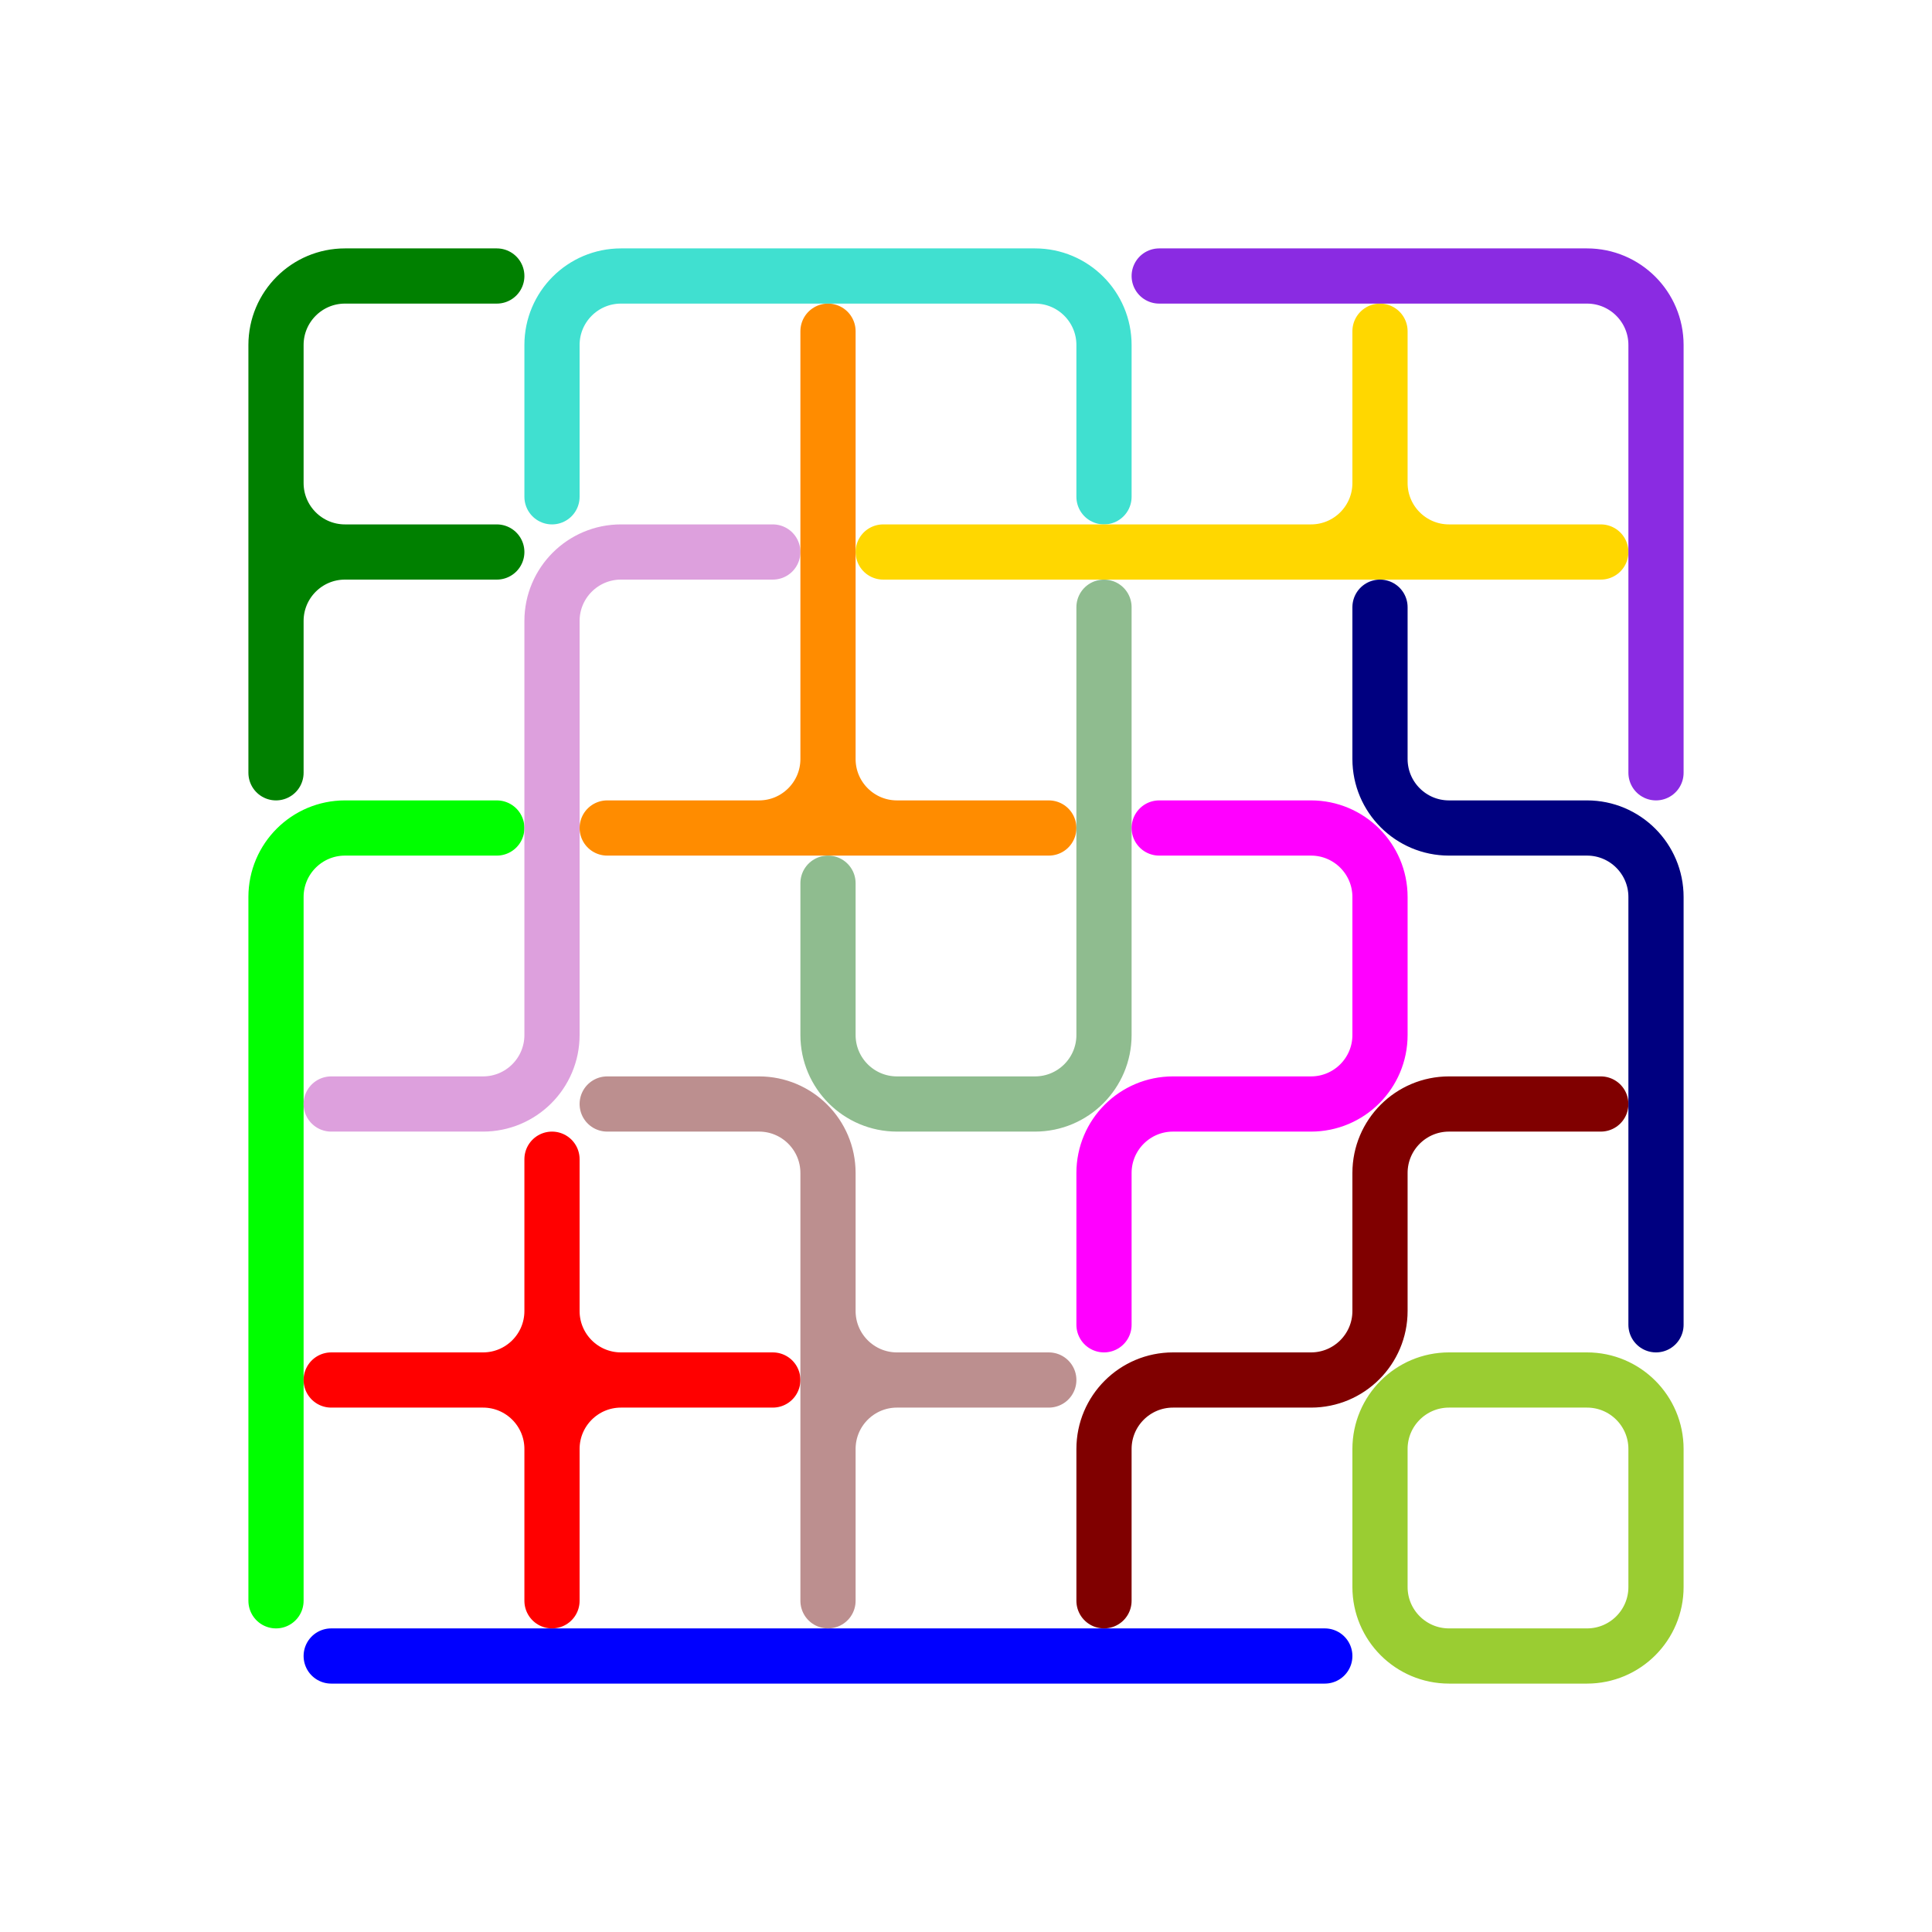
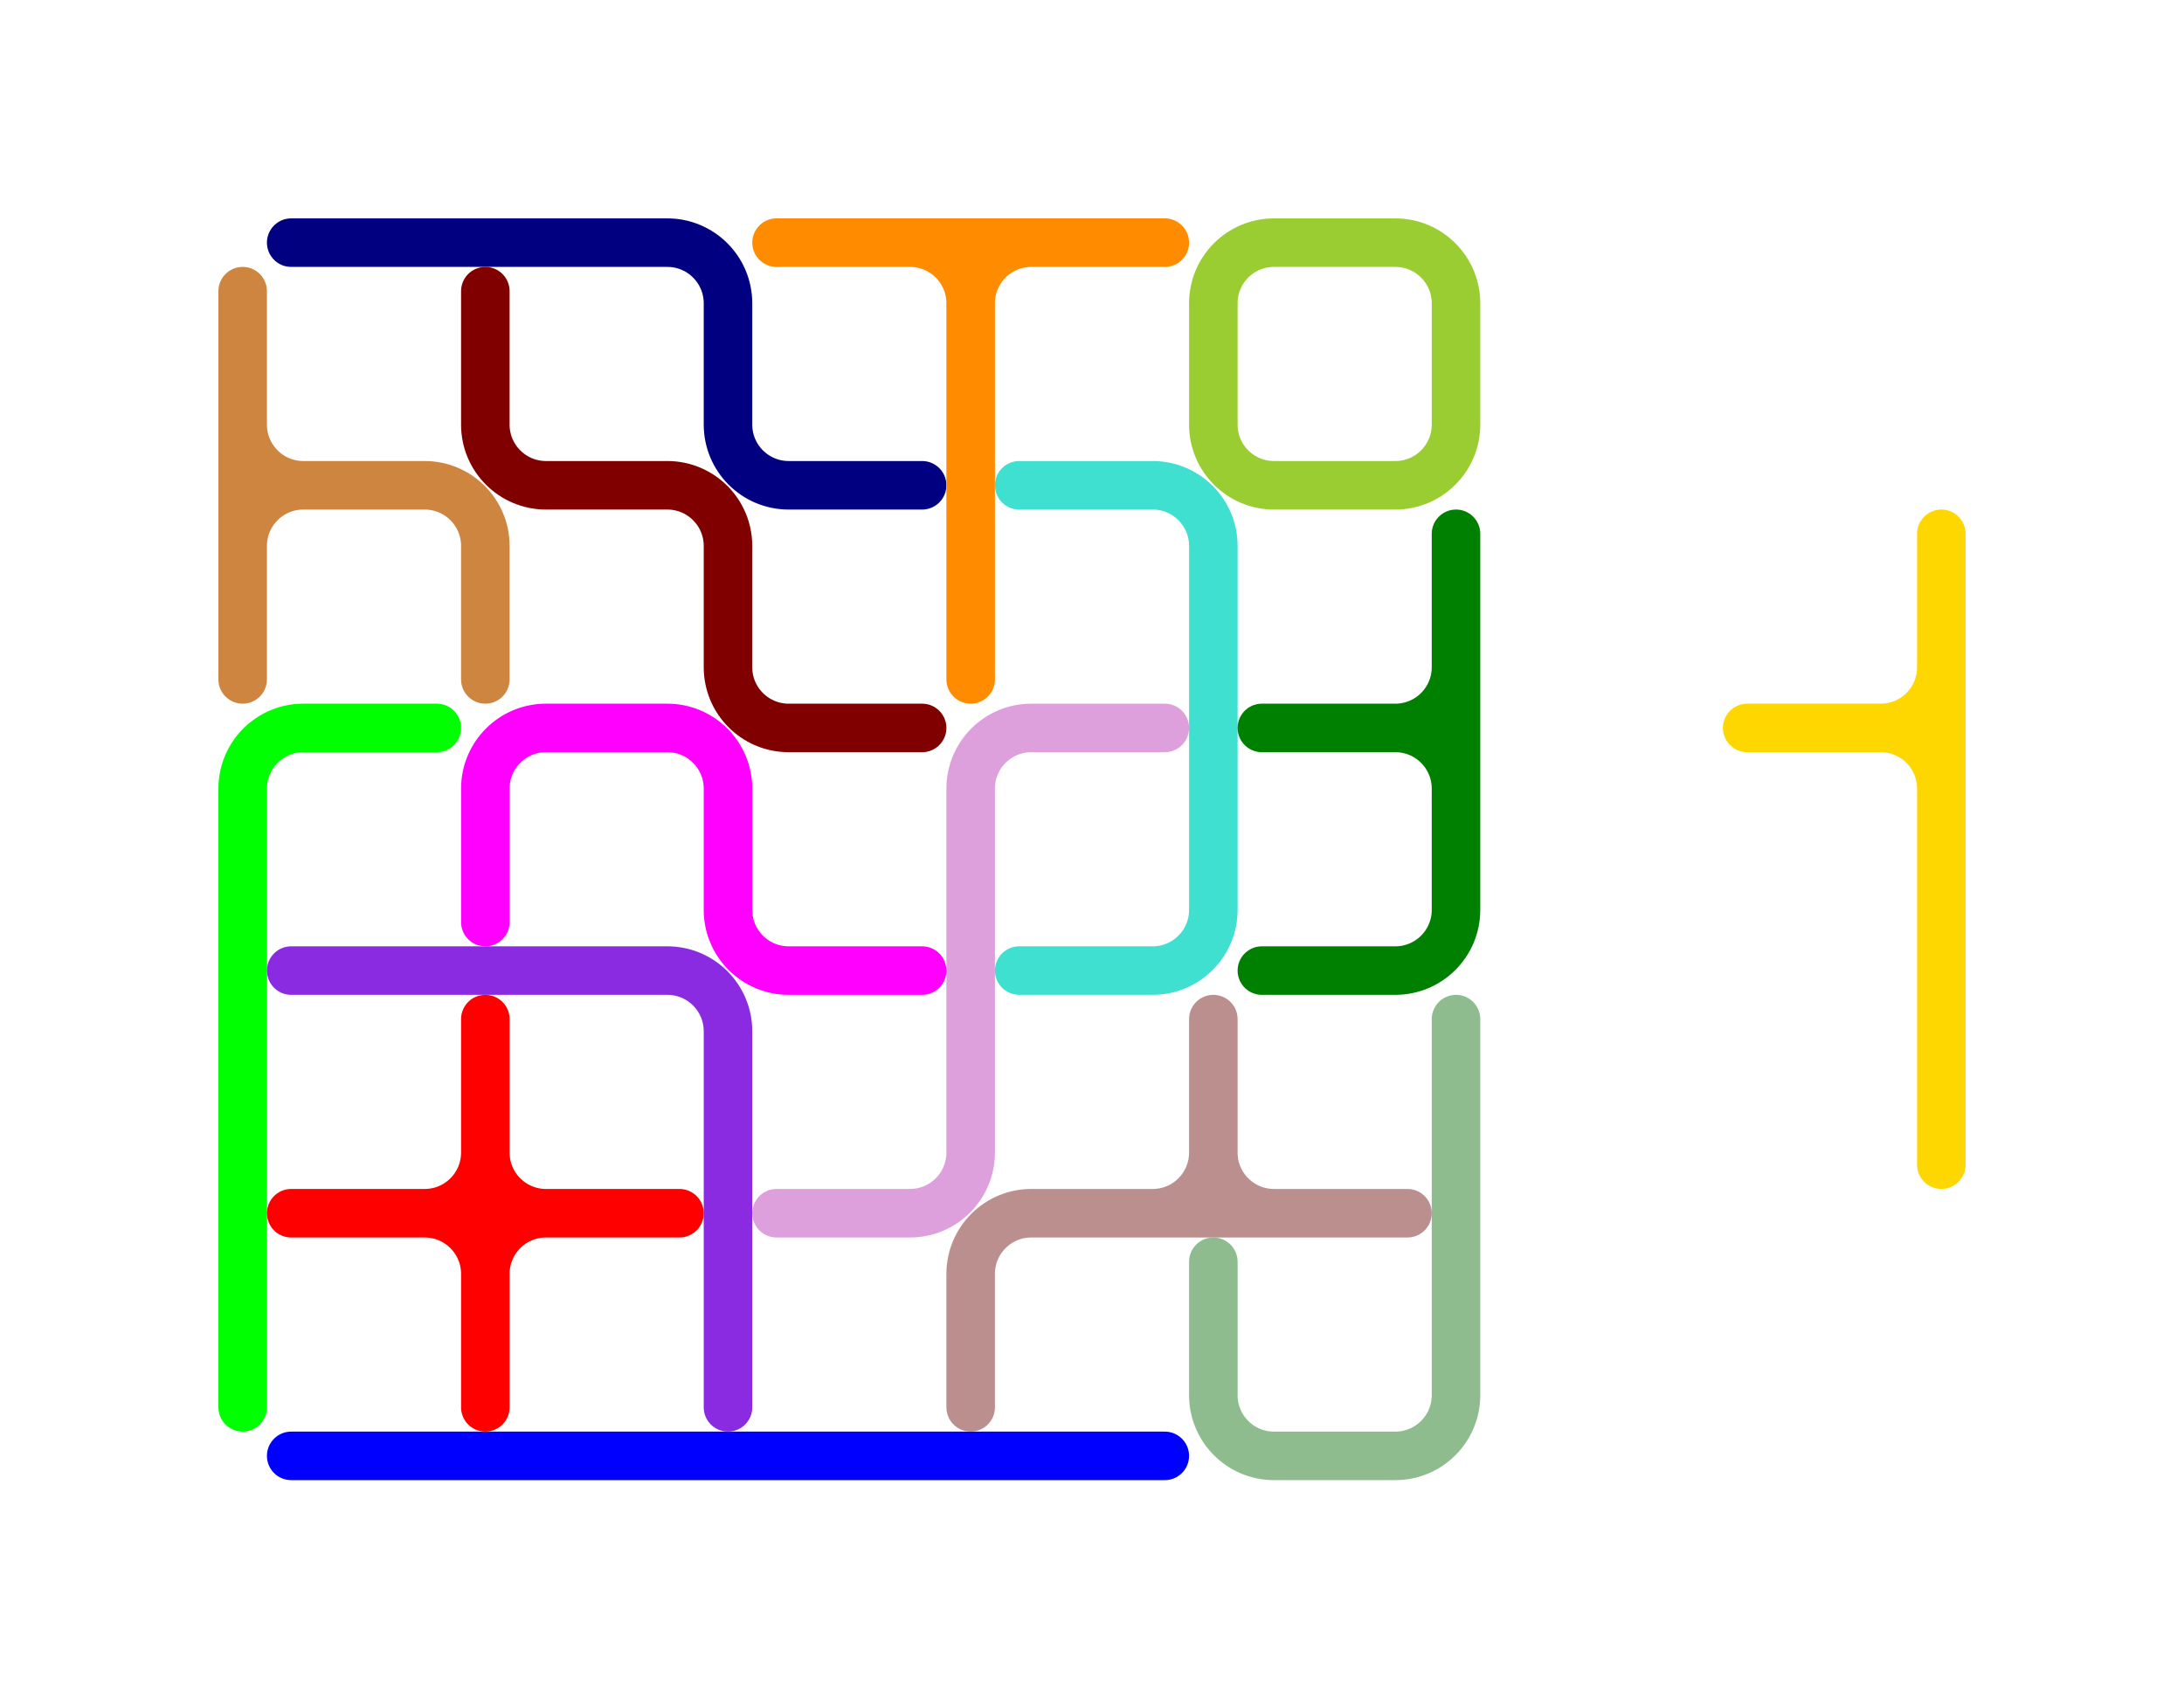
- <svg xmlns="http://www.w3.org/2000/svg" width="70" height="70" viewBox="0 0 70 70">
+ <svg xmlns="http://www.w3.org/2000/svg" width="90.000" height="70.000" viewBox="0 0 90.000 70.000">
  <g>
-     <path stroke="blue" stroke-width="2" stroke-linecap="round" d="M 12.000,60.000 l 36.000,0.000">
+     <path stroke="blue" stroke-width="2" stroke-linecap="round" fill="none" d="M 12.000,60.000 l 36.000,0.000">
</path>
-     <path stroke="lime" stroke-width="2" stroke-linecap="round" d="M 10.000,58.000 l 0.000,-25.500 M 10.000,32.500 a 2.5,2.5 0 0,1 +2.5,-2.5 M 12.500,30.000 l 5.500,0.000">
+     <path stroke="lime" stroke-width="2" stroke-linecap="round" fill="none" d="M 10.000,58.000 l 0.000,-25.500 M 10.000,32.500 a 2.5,2.5 0 0,1 +2.5,-2.5 M 12.500,30.000 l 5.500,0.000">
</path>
-     <path stroke="red" stroke-width="2" stroke-linecap="round" d="M 20.000,58.000 l 0.000,-16.000 M 17.500,50.000 a 2.5,2.5 0 0,0 +2.5,-2.5 M 12.000,50.000 l 16.000,0.000 M 20.000,52.500 a 2.5,2.5 0 0,0 -2.5,-2.5 M 20.000,52.500 a 2.5,2.5 0 0,1 +2.5,-2.5 M 22.500,50.000 a 2.5,2.5 0 0,1 -2.5,-2.5">
+     <path stroke="red" stroke-width="2" stroke-linecap="round" fill="none" d="M 20.000,58.000 l 0.000,-16.000 M 17.500,50.000 a 2.5,2.5 0 0,0 +2.5,-2.5 M 12.000,50.000 l 16.000,0.000 M 20.000,52.500 a 2.5,2.5 0 0,0 -2.5,-2.5 M 20.000,52.500 a 2.5,2.5 0 0,1 +2.5,-2.5 M 22.500,50.000 a 2.5,2.5 0 0,1 -2.5,-2.5">
</path>
-     <path stroke="plum" stroke-width="2" stroke-linecap="round" d="M 22.500,20.000 l 5.500,0.000 M 20.000,22.500 a 2.5,2.5 0 0,1 +2.5,-2.5 M 20.000,37.500 l 0.000,-15.000 M 17.500,40.000 a 2.5,2.5 0 0,0 +2.5,-2.5 M 12.000,40.000 l 5.500,0.000">
+     <path stroke="blueviolet" stroke-width="2" stroke-linecap="round" fill="none" d="M 12.000,40.000 l 15.500,0.000 M 30.000,58.000 l 0.000,-15.500 M 30.000,42.500 a 2.5,2.5 0 0,0 -2.5,-2.5">
</path>
-     <path stroke="green" stroke-width="2" stroke-linecap="round" d="M 12.500,10.000 l 5.500,0.000 M 10.000,22.500 a 2.5,2.5 0 0,1 +2.5,-2.5 M 10.000,28.000 l 0.000,-15.500 M 12.500,20.000 a 2.5,2.5 0 0,1 -2.5,-2.5 M 12.500,20.000 l 5.500,0.000 M 10.000,12.500 a 2.5,2.5 0 0,1 +2.5,-2.5">
+     <path stroke="peru" stroke-width="2" stroke-linecap="round" fill="none" d="M 20.000,22.500 a 2.5,2.5 0 0,0 -2.5,-2.5 M 20.000,28.000 l 0.000,-5.500 M 10.000,22.500 a 2.5,2.5 0 0,1 +2.5,-2.5 M 10.000,28.000 l 0.000,-16.000 M 12.500,20.000 a 2.5,2.5 0 0,1 -2.5,-2.5 M 12.500,20.000 l 5.000,0.000">
</path>
-     <path stroke="rosybrown" stroke-width="2" stroke-linecap="round" d="M 32.500,50.000 a 2.5,2.5 0 0,1 -2.5,-2.5 M 32.500,50.000 l 5.500,0.000 M 30.000,52.500 a 2.5,2.5 0 0,1 +2.5,-2.5 M 30.000,58.000 l 0.000,-15.500 M 22.000,40.000 l 5.500,0.000 M 30.000,42.500 a 2.5,2.5 0 0,0 -2.5,-2.5">
+     <path stroke="navy" stroke-width="2" stroke-linecap="round" fill="none" d="M 30.000,12.500 a 2.5,2.5 0 0,0 -2.5,-2.5 M 30.000,17.500 l 0.000,-5.000 M 12.000,10.000 l 15.500,0.000 M 32.500,20.000 a 2.5,2.5 0 0,1 -2.5,-2.5 M 32.500,20.000 l 5.500,0.000">
</path>
-     <path stroke="darkorange" stroke-width="2" stroke-linecap="round" d="M 30.000,27.500 l 0.000,-15.500 M 27.500,30.000 a 2.5,2.5 0 0,0 +2.5,-2.5 M 22.000,30.000 l 16.000,0.000 M 32.500,30.000 a 2.5,2.5 0 0,1 -2.5,-2.5">
+     <path stroke="magenta" stroke-width="2" stroke-linecap="round" fill="none" d="M 22.500,30.000 l 5.000,0.000 M 30.000,32.500 a 2.5,2.5 0 0,0 -2.5,-2.5 M 30.000,37.500 l 0.000,-5.000 M 20.000,32.500 a 2.5,2.5 0 0,1 +2.5,-2.5 M 20.000,38.000 l 0.000,-5.500 M 32.500,40.000 a 2.5,2.5 0 0,1 -2.5,-2.5 M 32.500,40.000 l 5.500,0.000">
</path>
-     <path stroke="turquoise" stroke-width="2" stroke-linecap="round" d="M 40.000,12.500 a 2.5,2.5 0 0,0 -2.5,-2.5 M 40.000,18.000 l 0.000,-5.500 M 22.500,10.000 l 15.000,0.000 M 20.000,12.500 a 2.5,2.5 0 0,1 +2.5,-2.5 M 20.000,18.000 l 0.000,-5.500">
+     <path stroke="maroon" stroke-width="2" stroke-linecap="round" fill="none" d="M 22.500,20.000 a 2.5,2.5 0 0,1 -2.5,-2.5 M 22.500,20.000 l 5.000,0.000 M 30.000,22.500 a 2.5,2.5 0 0,0 -2.5,-2.5 M 30.000,27.500 l 0.000,-5.000 M 32.500,30.000 a 2.5,2.5 0 0,1 -2.5,-2.5 M 32.500,30.000 l 5.500,0.000 M 20.000,17.500 l 0.000,-5.500">
</path>
-     <path stroke="darkseagreen" stroke-width="2" stroke-linecap="round" d="M 37.500,40.000 a 2.5,2.5 0 0,0 +2.5,-2.5 M 32.500,40.000 a 2.5,2.5 0 0,1 -2.5,-2.5 M 32.500,40.000 l 5.000,0.000 M 30.000,37.500 l 0.000,-5.500 M 40.000,37.500 l 0.000,-15.500">
+     <path stroke="plum" stroke-width="2" stroke-linecap="round" fill="none" d="M 37.500,50.000 a 2.5,2.5 0 0,0 +2.5,-2.5 M 32.000,50.000 l 5.500,0.000 M 42.500,30.000 l 5.500,0.000 M 40.000,32.500 a 2.5,2.5 0 0,1 +2.5,-2.5 M 40.000,47.500 l 0.000,-15.000">
</path>
-     <path stroke="gold" stroke-width="2" stroke-linecap="round" d="M 52.500,20.000 a 2.5,2.5 0 0,1 -2.5,-2.5 M 32.000,20.000 l 26.000,0.000 M 47.500,20.000 a 2.5,2.5 0 0,0 +2.5,-2.5 M 50.000,17.500 l 0.000,-5.500">
+     <path stroke="darkorange" stroke-width="2" stroke-linecap="round" fill="none" d="M 32.000,10.000 l 16.000,0.000 M 40.000,28.000 l 0.000,-15.500 M 40.000,12.500 a 2.5,2.5 0 0,0 -2.5,-2.5 M 40.000,12.500 a 2.5,2.5 0 0,1 +2.5,-2.5">
</path>
-     <path stroke="maroon" stroke-width="2" stroke-linecap="round" d="M 52.500,40.000 l 5.500,0.000 M 50.000,42.500 a 2.5,2.5 0 0,1 +2.5,-2.5 M 50.000,47.500 l 0.000,-5.000 M 40.000,52.500 a 2.5,2.5 0 0,1 +2.5,-2.5 M 40.000,58.000 l 0.000,-5.500 M 47.500,50.000 a 2.5,2.5 0 0,0 +2.5,-2.5 M 42.500,50.000 l 5.000,0.000">
+     <path stroke="rosybrown" stroke-width="2" stroke-linecap="round" fill="none" d="M 50.000,47.500 l 0.000,-5.500 M 40.000,52.500 a 2.5,2.5 0 0,1 +2.5,-2.5 M 40.000,58.000 l 0.000,-5.500 M 52.500,50.000 a 2.5,2.5 0 0,1 -2.5,-2.5 M 42.500,50.000 l 15.500,0.000 M 47.500,50.000 a 2.5,2.5 0 0,0 +2.5,-2.5">
</path>
-     <path stroke="magenta" stroke-width="2" stroke-linecap="round" d="M 50.000,32.500 a 2.5,2.5 0 0,0 -2.5,-2.5 M 50.000,37.500 l 0.000,-5.000 M 42.000,30.000 l 5.500,0.000 M 47.500,40.000 a 2.5,2.5 0 0,0 +2.5,-2.5 M 42.500,40.000 l 5.000,0.000 M 40.000,42.500 a 2.5,2.5 0 0,1 +2.5,-2.5 M 40.000,48.000 l 0.000,-5.500">
+     <path stroke="turquoise" stroke-width="2" stroke-linecap="round" fill="none" d="M 50.000,37.500 l 0.000,-15.000 M 42.000,20.000 l 5.500,0.000 M 47.500,40.000 a 2.5,2.5 0 0,0 +2.5,-2.5 M 42.000,40.000 l 5.500,0.000 M 50.000,22.500 a 2.5,2.5 0 0,0 -2.5,-2.5">
</path>
-     <path stroke="blueviolet" stroke-width="2" stroke-linecap="round" d="M 42.000,10.000 l 15.500,0.000 M 60.000,12.500 a 2.5,2.5 0 0,0 -2.5,-2.5 M 60.000,28.000 l 0.000,-15.500">
+     <path stroke="darkseagreen" stroke-width="2" stroke-linecap="round" fill="none" d="M 60.000,57.500 l 0.000,-15.500 M 57.500,60.000 a 2.5,2.5 0 0,0 +2.5,-2.5 M 52.500,60.000 a 2.5,2.5 0 0,1 -2.5,-2.5 M 52.500,60.000 l 5.000,0.000 M 50.000,57.500 l 0.000,-5.500">
</path>
-     <path stroke="yellowgreen" stroke-width="2" stroke-linecap="round" d="M 50.000,52.500 a 2.5,2.5 0 0,1 +2.5,-2.5 M 50.000,57.500 l 0.000,-5.000 M 57.500,60.000 a 2.5,2.5 0 0,0 +2.5,-2.5 M 52.500,60.000 a 2.5,2.5 0 0,1 -2.5,-2.5 M 52.500,60.000 l 5.000,0.000 M 52.500,50.000 l 5.000,0.000 M 60.000,52.500 a 2.5,2.5 0 0,0 -2.5,-2.5 M 60.000,57.500 l 0.000,-5.000">
+     <path stroke="green" stroke-width="2" stroke-linecap="round" fill="none" d="M 57.500,30.000 a 2.5,2.5 0 0,0 +2.5,-2.5 M 52.000,30.000 l 5.500,0.000 M 60.000,32.500 a 2.5,2.5 0 0,0 -2.5,-2.5 M 60.000,37.500 l 0.000,-15.500 M 57.500,40.000 a 2.5,2.5 0 0,0 +2.5,-2.5 M 52.000,40.000 l 5.500,0.000">
</path>
-     <path stroke="navy" stroke-width="2" stroke-linecap="round" d="M 52.500,30.000 a 2.5,2.5 0 0,1 -2.5,-2.5 M 52.500,30.000 l 5.000,0.000 M 60.000,32.500 a 2.5,2.5 0 0,0 -2.5,-2.5 M 60.000,48.000 l 0.000,-15.500 M 50.000,27.500 l 0.000,-5.500">
+     <path stroke="yellowgreen" stroke-width="2" stroke-linecap="round" fill="none" d="M 57.500,20.000 a 2.5,2.5 0 0,0 +2.5,-2.5 M 52.500,20.000 a 2.5,2.5 0 0,1 -2.5,-2.5 M 52.500,20.000 l 5.000,0.000 M 52.500,10.000 l 5.000,0.000 M 60.000,12.500 a 2.5,2.5 0 0,0 -2.5,-2.5 M 60.000,17.500 l 0.000,-5.000 M 50.000,12.500 a 2.5,2.5 0 0,1 +2.5,-2.5 M 50.000,17.500 l 0.000,-5.000">
+ </path>
+     <path stroke="gold" stroke-width="2" stroke-linecap="round" fill="none" d="M 80.000,48.000 l 0.000,-26.000 M 77.500,30.000 a 2.5,2.5 0 0,0 +2.5,-2.5 M 72.000,30.000 l 5.500,0.000 M 80.000,32.500 a 2.5,2.5 0 0,0 -2.5,-2.5">
</path>
  </g>
</svg>
